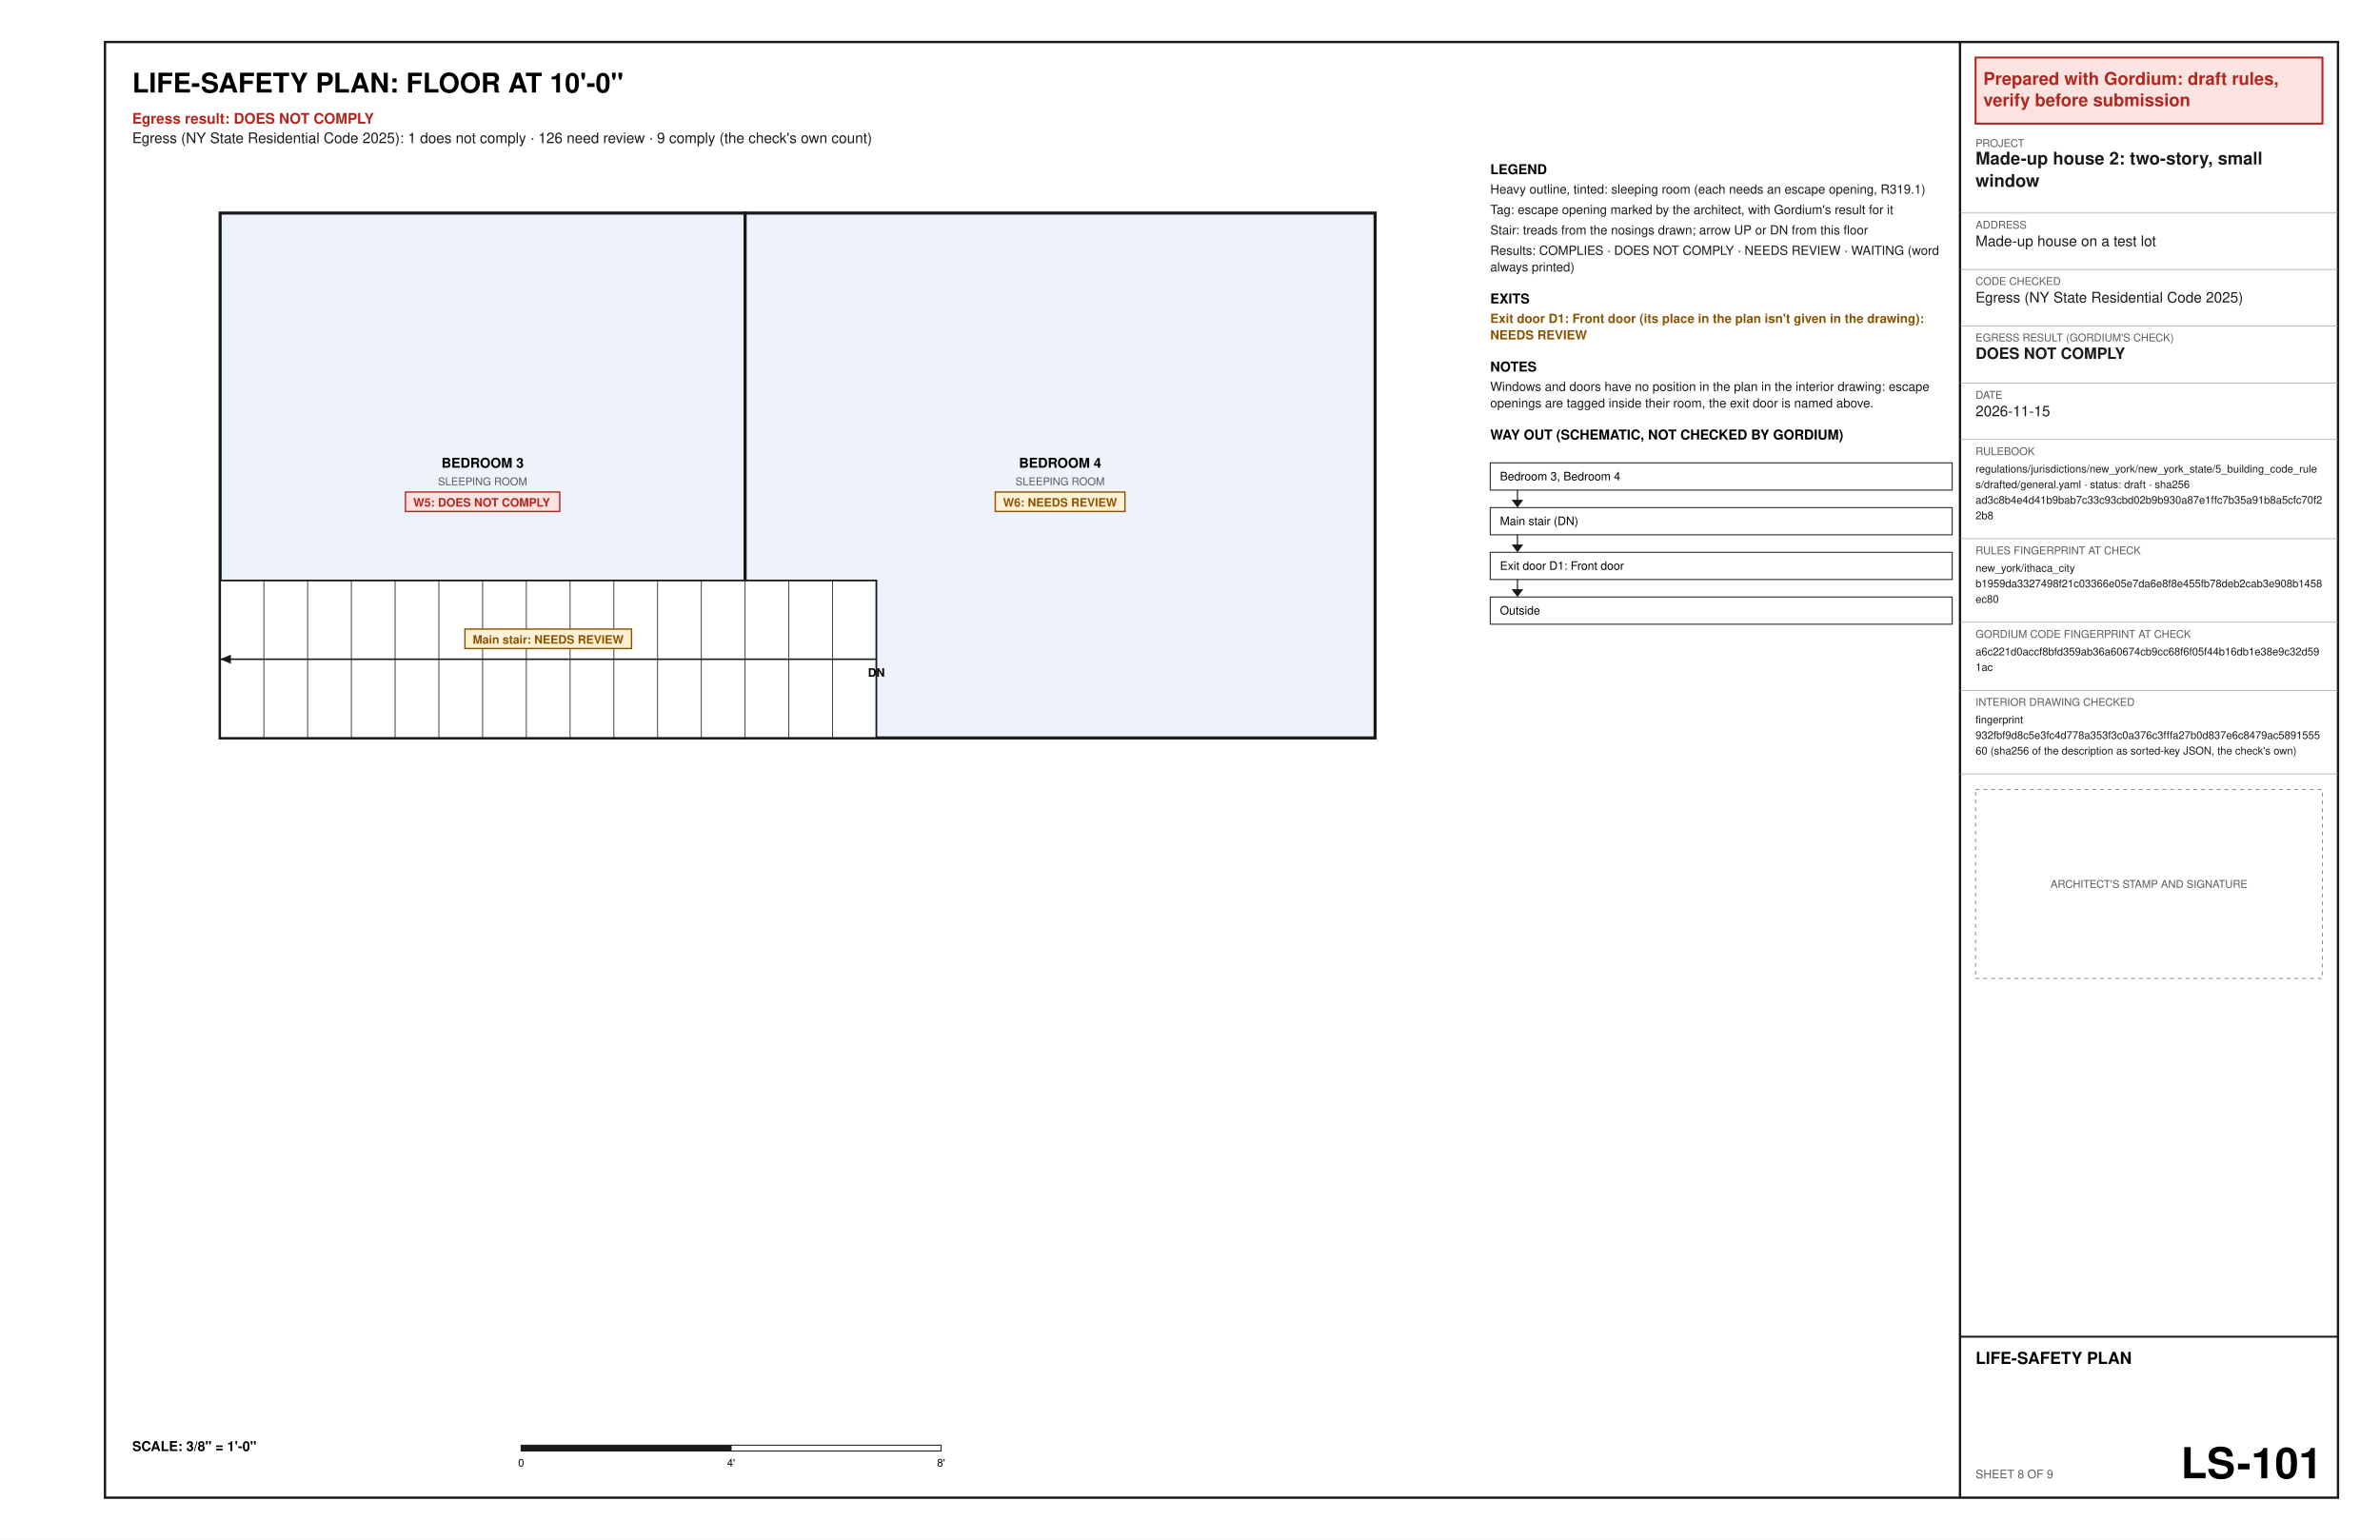
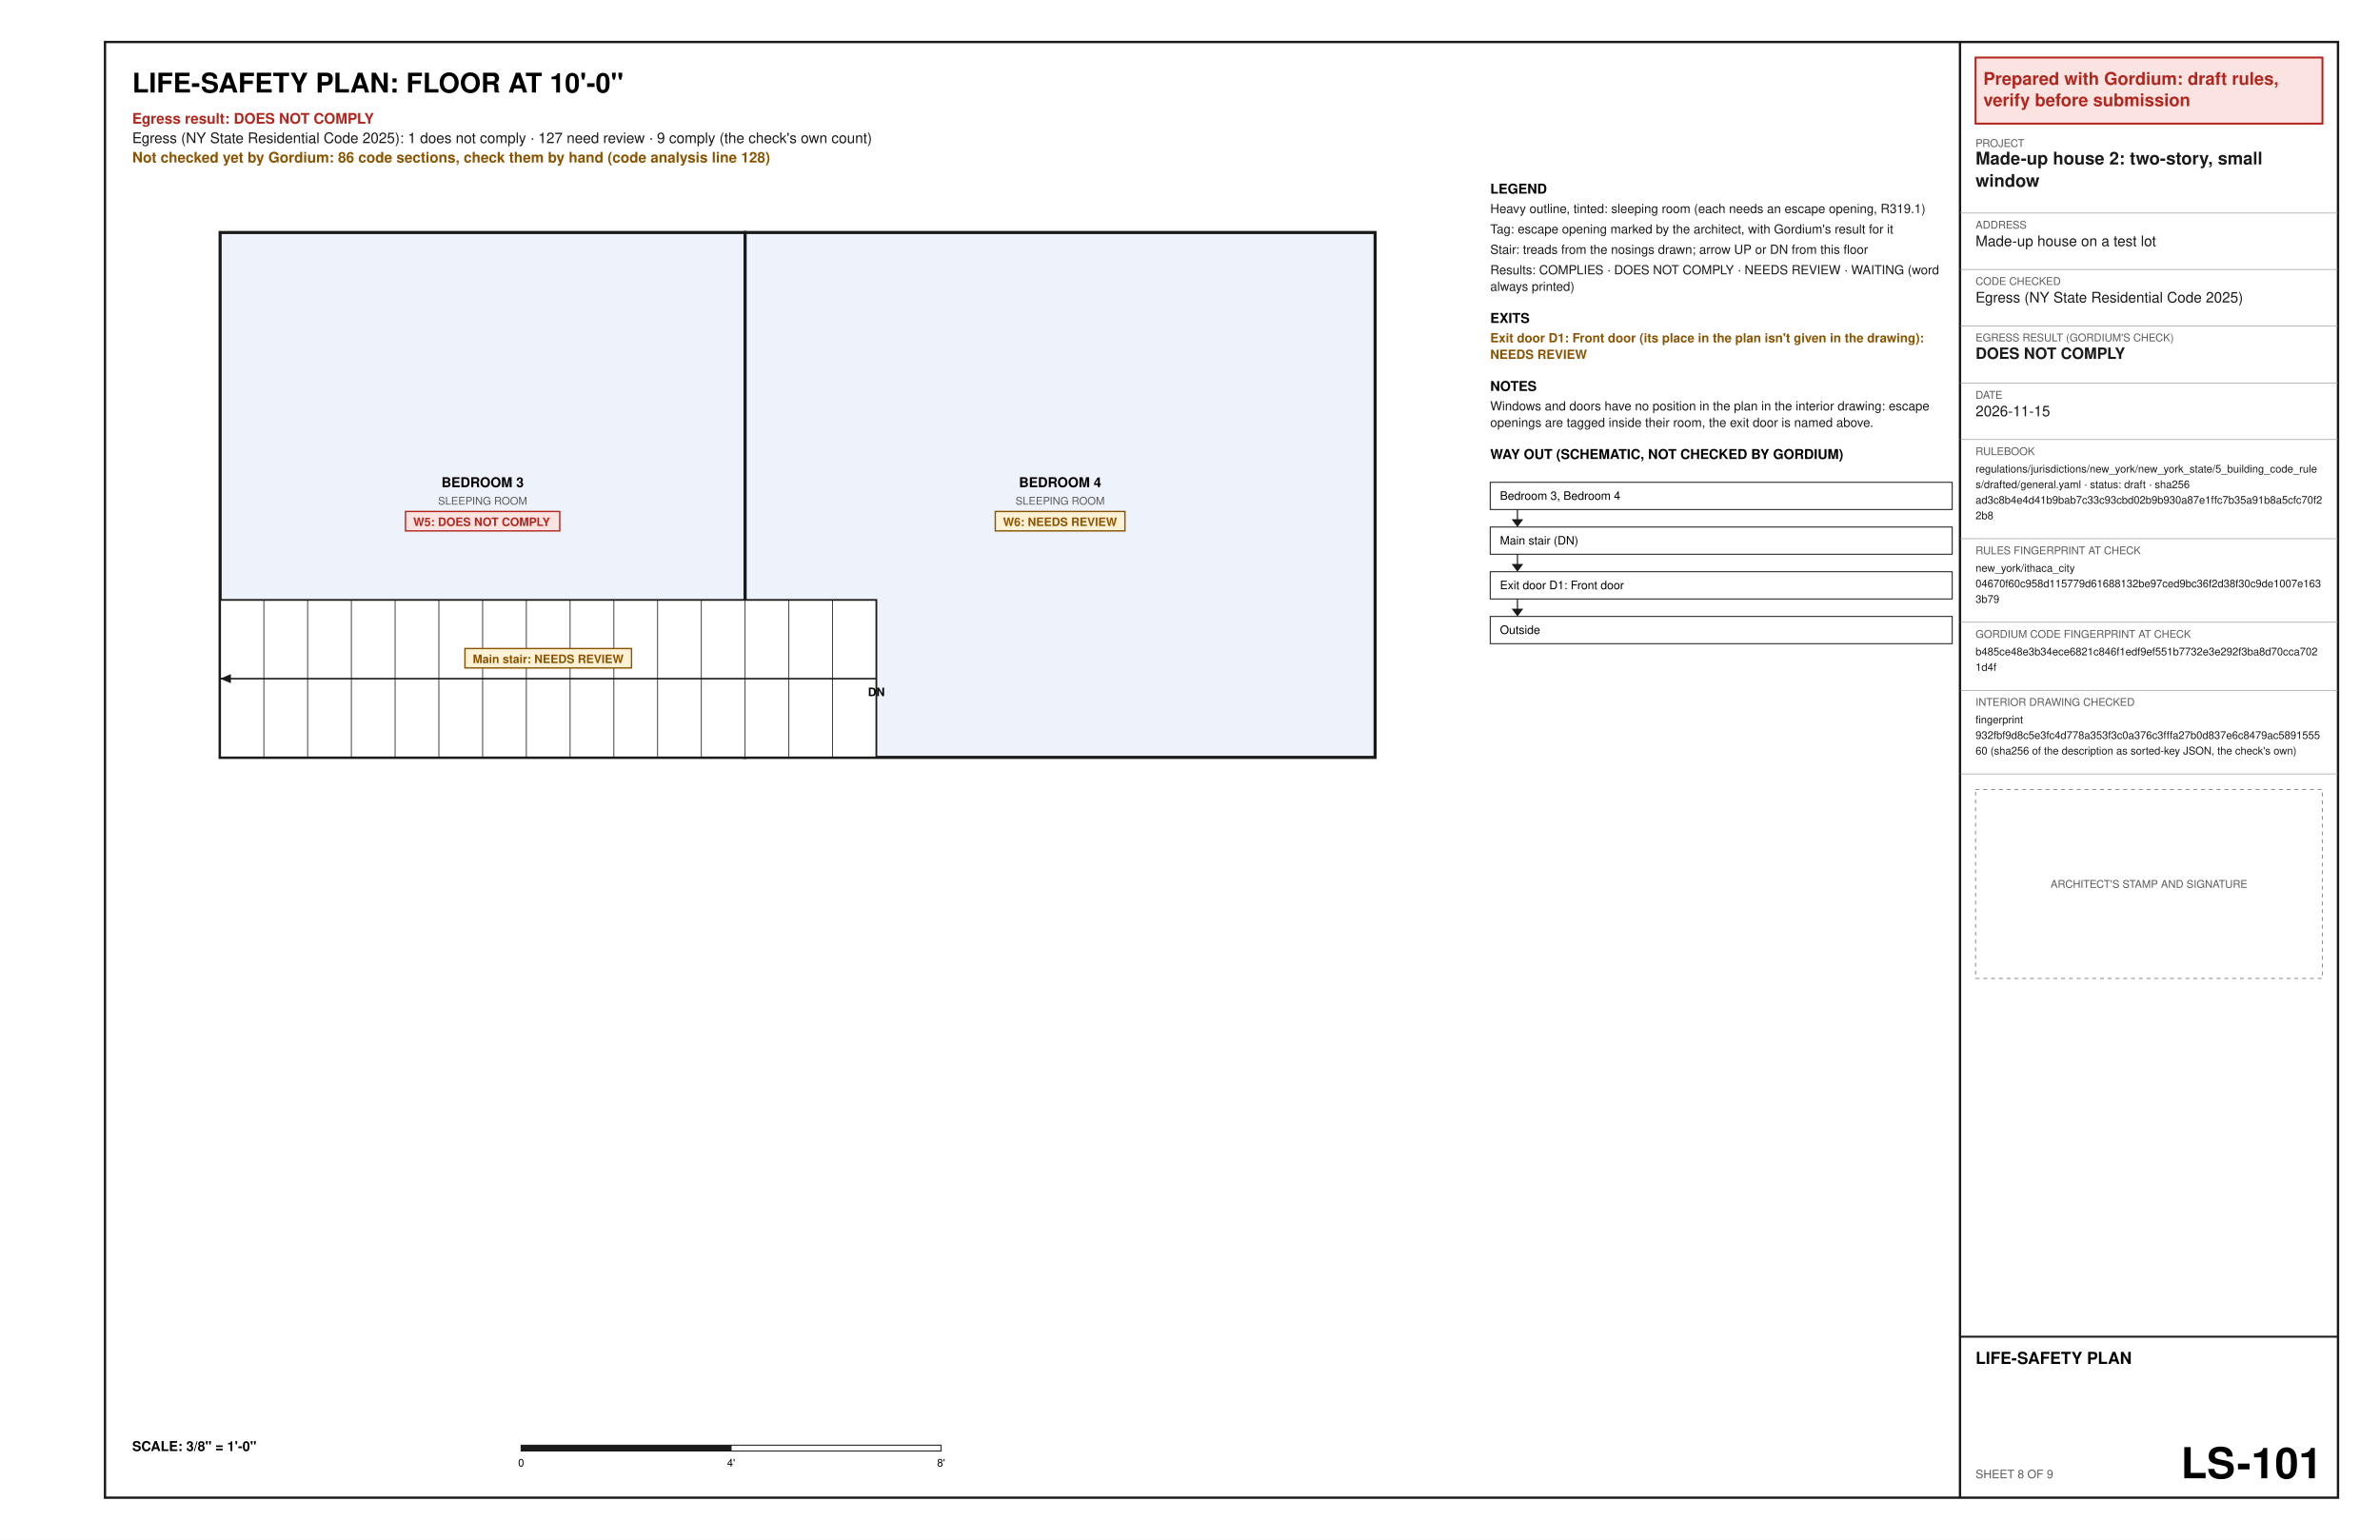
<svg xmlns="http://www.w3.org/2000/svg" width="17in" height="11in" viewBox="0 0 1224 792" font-family="Helvetica, Arial, sans-serif">
  <rect x="0" y="0" width="1224" height="792" fill="#ffffff" />
  <text x="68" y="47.6" font-size="14" font-weight="bold" text-anchor="start" fill="#000000" xml:space="preserve">LIFE-SAFETY PLAN: FLOOR AT 10'-0"</text>
  <text x="68" y="63.6" font-size="7.5" font-weight="bold" text-anchor="start" fill="#b3261e" xml:space="preserve">Egress result: DOES NOT COMPLY</text>
-   <text x="68" y="73.6" font-size="7.5" text-anchor="start" fill="#1a1a1a" xml:space="preserve">Egress (NY State Residential Code 2025): 1 does not comply · 126 need review · 9 comply (the check's own count)</text>
-   <polygon points="113.2,379.6 383.2,379.6 383.2,109.6 113.2,109.6" fill="#eef3fb" stroke="#1a1a1a" stroke-width="1.6" />
-   <text x="248.2" y="240.6" font-size="7" font-weight="bold" text-anchor="middle" fill="#000000" xml:space="preserve">BEDROOM 3</text>
-   <text x="248.2" y="249.6" font-size="5.5" text-anchor="middle" fill="#5a5a5a" xml:space="preserve">SLEEPING ROOM</text>
-   <polygon points="208.53,253.1 287.87,253.1 287.87,263.1 208.53,263.1" fill="#fbe3e1" stroke="#b3261e" stroke-width="0.7" />
-   <text x="212.53" y="260.6" font-size="6" font-weight="bold" text-anchor="start" fill="#b3261e" xml:space="preserve">W5: DOES NOT COMPLY</text>
-   <polygon points="383.2,379.6 707.2,379.6 707.2,109.6 383.2,109.6" fill="#eef3fb" stroke="#1a1a1a" stroke-width="1.6" />
-   <text x="545.2" y="240.6" font-size="7" font-weight="bold" text-anchor="middle" fill="#000000" xml:space="preserve">BEDROOM 4</text>
-   <text x="545.2" y="249.6" font-size="5.5" text-anchor="middle" fill="#5a5a5a" xml:space="preserve">SLEEPING ROOM</text>
-   <polygon points="511.86,253.1 578.54,253.1 578.54,263.1 511.86,263.1" fill="#fff1d6" stroke="#8a5300" stroke-width="0.7" />
-   <text x="515.86" y="260.6" font-size="6" font-weight="bold" text-anchor="start" fill="#8a5300" xml:space="preserve">W6: NEEDS REVIEW</text>
-   <polygon points="113.2,379.6 113.2,298.6 450.7,298.6 450.7,379.6" fill="#ffffff" stroke="#1a1a1a" stroke-width="0.9" />
-   <line x1="135.7" y1="379.6" x2="135.7" y2="298.6" stroke="#1a1a1a" stroke-width="0.4" />
-   <line x1="158.2" y1="379.6" x2="158.2" y2="298.6" stroke="#1a1a1a" stroke-width="0.4" />
-   <line x1="180.7" y1="379.6" x2="180.7" y2="298.6" stroke="#1a1a1a" stroke-width="0.4" />
-   <line x1="203.2" y1="379.6" x2="203.2" y2="298.6" stroke="#1a1a1a" stroke-width="0.4" />
-   <line x1="225.7" y1="379.6" x2="225.7" y2="298.6" stroke="#1a1a1a" stroke-width="0.4" />
-   <line x1="248.2" y1="379.6" x2="248.2" y2="298.6" stroke="#1a1a1a" stroke-width="0.4" />
-   <line x1="270.7" y1="379.6" x2="270.7" y2="298.6" stroke="#1a1a1a" stroke-width="0.4" />
-   <line x1="293.2" y1="379.6" x2="293.2" y2="298.6" stroke="#1a1a1a" stroke-width="0.4" />
-   <line x1="315.7" y1="379.6" x2="315.7" y2="298.6" stroke="#1a1a1a" stroke-width="0.4" />
-   <line x1="338.2" y1="379.6" x2="338.2" y2="298.6" stroke="#1a1a1a" stroke-width="0.4" />
-   <line x1="360.7" y1="379.6" x2="360.7" y2="298.6" stroke="#1a1a1a" stroke-width="0.4" />
-   <line x1="383.2" y1="379.6" x2="383.2" y2="298.6" stroke="#1a1a1a" stroke-width="0.4" />
-   <line x1="405.7" y1="379.6" x2="405.7" y2="298.6" stroke="#1a1a1a" stroke-width="0.4" />
-   <line x1="428.2" y1="379.6" x2="428.2" y2="298.6" stroke="#1a1a1a" stroke-width="0.4" />
-   <line x1="450.7" y1="339.1" x2="113.2" y2="339.1" stroke="#1a1a1a" stroke-width="0.8" />
-   <polygon points="113.2,339.1 118.73,336.76 118.73,341.44" fill="#1a1a1a" />
-   <text x="450.7" y="348.1" font-size="6" font-weight="bold" text-anchor="middle" fill="#000000" xml:space="preserve">DN</text>
-   <polygon points="239.11,323.6 324.79,323.6 324.79,333.6 239.11,333.6" fill="#fff1d6" stroke="#8a5300" stroke-width="0.7" />
-   <text x="243.11" y="331.1" font-size="6" font-weight="bold" text-anchor="start" fill="#8a5300" xml:space="preserve">Main stair: NEEDS REVIEW</text>
+   <text x="68" y="73.6" font-size="7.5" text-anchor="start" fill="#1a1a1a" xml:space="preserve">Egress (NY State Residential Code 2025): 1 does not comply · 127 need review · 9 comply (the check's own count)</text>
+   <text x="68" y="83.6" font-size="7.5" font-weight="bold" text-anchor="start" fill="#8a5300" xml:space="preserve">Not checked yet by Gordium: 86 code sections, check them by hand (code analysis line 128)</text>
+   <polygon points="113.2,389.6 383.2,389.6 383.2,119.6 113.2,119.6" fill="#eef3fb" stroke="#1a1a1a" stroke-width="1.6" />
+   <text x="248.2" y="250.6" font-size="7" font-weight="bold" text-anchor="middle" fill="#000000" xml:space="preserve">BEDROOM 3</text>
+   <text x="248.2" y="259.6" font-size="5.5" text-anchor="middle" fill="#5a5a5a" xml:space="preserve">SLEEPING ROOM</text>
+   <polygon points="208.53,263.1 287.87,263.1 287.87,273.1 208.53,273.1" fill="#fbe3e1" stroke="#b3261e" stroke-width="0.7" />
+   <text x="212.53" y="270.6" font-size="6" font-weight="bold" text-anchor="start" fill="#b3261e" xml:space="preserve">W5: DOES NOT COMPLY</text>
+   <polygon points="383.2,389.6 707.2,389.6 707.2,119.6 383.2,119.6" fill="#eef3fb" stroke="#1a1a1a" stroke-width="1.6" />
+   <text x="545.2" y="250.6" font-size="7" font-weight="bold" text-anchor="middle" fill="#000000" xml:space="preserve">BEDROOM 4</text>
+   <text x="545.2" y="259.6" font-size="5.5" text-anchor="middle" fill="#5a5a5a" xml:space="preserve">SLEEPING ROOM</text>
+   <polygon points="511.86,263.1 578.54,263.1 578.54,273.1 511.86,273.1" fill="#fff1d6" stroke="#8a5300" stroke-width="0.7" />
+   <text x="515.86" y="270.6" font-size="6" font-weight="bold" text-anchor="start" fill="#8a5300" xml:space="preserve">W6: NEEDS REVIEW</text>
+   <polygon points="113.2,389.6 113.2,308.6 450.7,308.6 450.7,389.6" fill="#ffffff" stroke="#1a1a1a" stroke-width="0.9" />
+   <line x1="135.7" y1="389.6" x2="135.7" y2="308.6" stroke="#1a1a1a" stroke-width="0.4" />
+   <line x1="158.2" y1="389.6" x2="158.2" y2="308.6" stroke="#1a1a1a" stroke-width="0.4" />
+   <line x1="180.7" y1="389.6" x2="180.7" y2="308.6" stroke="#1a1a1a" stroke-width="0.4" />
+   <line x1="203.2" y1="389.6" x2="203.2" y2="308.6" stroke="#1a1a1a" stroke-width="0.4" />
+   <line x1="225.7" y1="389.6" x2="225.7" y2="308.6" stroke="#1a1a1a" stroke-width="0.4" />
+   <line x1="248.2" y1="389.6" x2="248.2" y2="308.6" stroke="#1a1a1a" stroke-width="0.4" />
+   <line x1="270.7" y1="389.6" x2="270.7" y2="308.6" stroke="#1a1a1a" stroke-width="0.4" />
+   <line x1="293.2" y1="389.6" x2="293.2" y2="308.6" stroke="#1a1a1a" stroke-width="0.4" />
+   <line x1="315.7" y1="389.6" x2="315.7" y2="308.6" stroke="#1a1a1a" stroke-width="0.4" />
+   <line x1="338.2" y1="389.6" x2="338.2" y2="308.6" stroke="#1a1a1a" stroke-width="0.4" />
+   <line x1="360.7" y1="389.6" x2="360.7" y2="308.6" stroke="#1a1a1a" stroke-width="0.4" />
+   <line x1="383.2" y1="389.6" x2="383.2" y2="308.6" stroke="#1a1a1a" stroke-width="0.4" />
+   <line x1="405.7" y1="389.6" x2="405.7" y2="308.6" stroke="#1a1a1a" stroke-width="0.4" />
+   <line x1="428.2" y1="389.6" x2="428.2" y2="308.6" stroke="#1a1a1a" stroke-width="0.4" />
+   <line x1="450.7" y1="349.1" x2="113.2" y2="349.1" stroke="#1a1a1a" stroke-width="0.8" />
+   <polygon points="113.2,349.1 118.73,346.76 118.73,351.44" fill="#1a1a1a" />
+   <text x="450.7" y="358.1" font-size="6" font-weight="bold" text-anchor="middle" fill="#000000" xml:space="preserve">DN</text>
+   <polygon points="239.11,333.6 324.79,333.6 324.79,343.6 239.11,343.6" fill="#fff1d6" stroke="#8a5300" stroke-width="0.7" />
+   <text x="243.11" y="341.1" font-size="6" font-weight="bold" text-anchor="start" fill="#8a5300" xml:space="preserve">Main stair: NEEDS REVIEW</text>
  <text x="68" y="746.4" font-size="7" font-weight="bold" text-anchor="start" fill="#000000" xml:space="preserve">SCALE: 3/8" = 1'-0"</text>
  <polygon points="268,743.4 376,743.4 376,746.4 268,746.4" fill="#1a1a1a" stroke="#1a1a1a" stroke-width="0.5" />
  <polygon points="376,743.4 484,743.4 484,746.4 376,746.4" fill="#ffffff" stroke="#1a1a1a" stroke-width="0.5" />
  <text x="268" y="754.4" font-size="5.5" text-anchor="middle" fill="#000000" xml:space="preserve">0</text>
  <text x="376" y="754.4" font-size="5.5" text-anchor="middle" fill="#000000" xml:space="preserve">4'</text>
  <text x="484" y="754.4" font-size="5.5" text-anchor="middle" fill="#000000" xml:space="preserve">8'</text>
-   <text x="766.4" y="89.6" font-size="7" font-weight="bold" text-anchor="start" fill="#000000" xml:space="preserve">LEGEND</text>
-   <text x="766.4" y="99.6" font-size="6.5" text-anchor="start" fill="#1a1a1a" xml:space="preserve">Heavy outline, tinted: sleeping room (each needs an escape opening, R319.1)</text>
-   <text x="766.4" y="110.1" font-size="6.5" text-anchor="start" fill="#1a1a1a" xml:space="preserve">Tag: escape opening marked by the architect, with Gordium's result for it</text>
-   <text x="766.4" y="120.6" font-size="6.5" text-anchor="start" fill="#1a1a1a" xml:space="preserve">Stair: treads from the nosings drawn; arrow UP or DN from this floor</text>
-   <text x="766.4" y="131.1" font-size="6.5" text-anchor="start" fill="#1a1a1a" xml:space="preserve">Results: COMPLIES · DOES NOT COMPLY · NEEDS REVIEW · WAITING (word</text>
-   <text x="766.4" y="139.6" font-size="6.5" text-anchor="start" fill="#1a1a1a" xml:space="preserve">always printed)</text>
-   <text x="766.4" y="156.1" font-size="7" font-weight="bold" text-anchor="start" fill="#000000" xml:space="preserve">EXITS</text>
-   <text x="766.4" y="166.1" font-size="6.5" font-weight="bold" text-anchor="start" fill="#8a5300" xml:space="preserve">Exit door D1: Front door (its place in the plan isn't given in the drawing):</text>
-   <text x="766.4" y="174.6" font-size="6.5" font-weight="bold" text-anchor="start" fill="#8a5300" xml:space="preserve">NEEDS REVIEW</text>
-   <text x="766.4" y="191.1" font-size="7" font-weight="bold" text-anchor="start" fill="#000000" xml:space="preserve">NOTES</text>
-   <text x="766.4" y="201.1" font-size="6.5" text-anchor="start" fill="#1a1a1a" xml:space="preserve">Windows and doors have no position in the plan in the interior drawing: escape</text>
-   <text x="766.4" y="209.6" font-size="6.5" text-anchor="start" fill="#1a1a1a" xml:space="preserve">openings are tagged inside their room, the exit door is named above.</text>
-   <text x="766.4" y="226.1" font-size="7" font-weight="bold" text-anchor="start" fill="#000000" xml:space="preserve">WAY OUT (SCHEMATIC, NOT CHECKED BY GORDIUM)</text>
-   <polygon points="766.4,238.1 1004,238.1 1004,252.1 766.4,252.1" fill="none" stroke="#1a1a1a" stroke-width="0.5" />
-   <text x="771.4" y="247.1" font-size="6" text-anchor="start" fill="#000000" xml:space="preserve">Bedroom 3, Bedroom 4</text>
-   <line x1="780.4" y1="252.1" x2="780.4" y2="260.1" stroke="#1a1a1a" stroke-width="0.6" />
-   <polygon points="777.4,257.1 783.4,257.1 780.4,261.1" fill="#1a1a1a" />
-   <polygon points="766.4,261.1 1004,261.1 1004,275.1 766.4,275.1" fill="none" stroke="#1a1a1a" stroke-width="0.5" />
-   <text x="771.4" y="270.1" font-size="6" text-anchor="start" fill="#000000" xml:space="preserve">Main stair (DN)</text>
-   <line x1="780.4" y1="275.1" x2="780.4" y2="283.1" stroke="#1a1a1a" stroke-width="0.6" />
-   <polygon points="777.4,280.1 783.4,280.1 780.4,284.1" fill="#1a1a1a" />
-   <polygon points="766.4,284.1 1004,284.1 1004,298.1 766.4,298.1" fill="none" stroke="#1a1a1a" stroke-width="0.5" />
-   <text x="771.4" y="293.1" font-size="6" text-anchor="start" fill="#000000" xml:space="preserve">Exit door D1: Front door</text>
-   <line x1="780.4" y1="298.1" x2="780.4" y2="306.1" stroke="#1a1a1a" stroke-width="0.6" />
-   <polygon points="777.4,303.1 783.4,303.1 780.4,307.1" fill="#1a1a1a" />
-   <polygon points="766.4,307.1 1004,307.1 1004,321.1 766.4,321.1" fill="none" stroke="#1a1a1a" stroke-width="0.5" />
-   <text x="771.4" y="316.1" font-size="6" text-anchor="start" fill="#000000" xml:space="preserve">Outside</text>
+   <text x="766.4" y="99.6" font-size="7" font-weight="bold" text-anchor="start" fill="#000000" xml:space="preserve">LEGEND</text>
+   <text x="766.4" y="109.6" font-size="6.5" text-anchor="start" fill="#1a1a1a" xml:space="preserve">Heavy outline, tinted: sleeping room (each needs an escape opening, R319.1)</text>
+   <text x="766.4" y="120.1" font-size="6.5" text-anchor="start" fill="#1a1a1a" xml:space="preserve">Tag: escape opening marked by the architect, with Gordium's result for it</text>
+   <text x="766.4" y="130.6" font-size="6.5" text-anchor="start" fill="#1a1a1a" xml:space="preserve">Stair: treads from the nosings drawn; arrow UP or DN from this floor</text>
+   <text x="766.4" y="141.1" font-size="6.5" text-anchor="start" fill="#1a1a1a" xml:space="preserve">Results: COMPLIES · DOES NOT COMPLY · NEEDS REVIEW · WAITING (word</text>
+   <text x="766.4" y="149.6" font-size="6.5" text-anchor="start" fill="#1a1a1a" xml:space="preserve">always printed)</text>
+   <text x="766.4" y="166.1" font-size="7" font-weight="bold" text-anchor="start" fill="#000000" xml:space="preserve">EXITS</text>
+   <text x="766.4" y="176.1" font-size="6.5" font-weight="bold" text-anchor="start" fill="#8a5300" xml:space="preserve">Exit door D1: Front door (its place in the plan isn't given in the drawing):</text>
+   <text x="766.4" y="184.6" font-size="6.5" font-weight="bold" text-anchor="start" fill="#8a5300" xml:space="preserve">NEEDS REVIEW</text>
+   <text x="766.4" y="201.1" font-size="7" font-weight="bold" text-anchor="start" fill="#000000" xml:space="preserve">NOTES</text>
+   <text x="766.4" y="211.1" font-size="6.5" text-anchor="start" fill="#1a1a1a" xml:space="preserve">Windows and doors have no position in the plan in the interior drawing: escape</text>
+   <text x="766.4" y="219.6" font-size="6.5" text-anchor="start" fill="#1a1a1a" xml:space="preserve">openings are tagged inside their room, the exit door is named above.</text>
+   <text x="766.4" y="236.1" font-size="7" font-weight="bold" text-anchor="start" fill="#000000" xml:space="preserve">WAY OUT (SCHEMATIC, NOT CHECKED BY GORDIUM)</text>
+   <polygon points="766.4,248.1 1004,248.1 1004,262.1 766.4,262.1" fill="none" stroke="#1a1a1a" stroke-width="0.5" />
+   <text x="771.4" y="257.1" font-size="6" text-anchor="start" fill="#000000" xml:space="preserve">Bedroom 3, Bedroom 4</text>
+   <line x1="780.4" y1="262.1" x2="780.4" y2="270.1" stroke="#1a1a1a" stroke-width="0.6" />
+   <polygon points="777.4,267.1 783.4,267.1 780.4,271.1" fill="#1a1a1a" />
+   <polygon points="766.4,271.1 1004,271.1 1004,285.1 766.4,285.1" fill="none" stroke="#1a1a1a" stroke-width="0.5" />
+   <text x="771.4" y="280.1" font-size="6" text-anchor="start" fill="#000000" xml:space="preserve">Main stair (DN)</text>
+   <line x1="780.4" y1="285.1" x2="780.4" y2="293.1" stroke="#1a1a1a" stroke-width="0.6" />
+   <polygon points="777.4,290.1 783.4,290.1 780.4,294.1" fill="#1a1a1a" />
+   <polygon points="766.4,294.1 1004,294.1 1004,308.1 766.4,308.1" fill="none" stroke="#1a1a1a" stroke-width="0.5" />
+   <text x="771.4" y="303.1" font-size="6" text-anchor="start" fill="#000000" xml:space="preserve">Exit door D1: Front door</text>
+   <line x1="780.4" y1="308.1" x2="780.4" y2="316.1" stroke="#1a1a1a" stroke-width="0.6" />
+   <polygon points="777.4,313.1 783.4,313.1 780.4,317.1" fill="#1a1a1a" />
+   <polygon points="766.4,317.1 1004,317.1 1004,331.1 766.4,331.1" fill="none" stroke="#1a1a1a" stroke-width="0.5" />
+   <text x="771.4" y="326.1" font-size="6" text-anchor="start" fill="#000000" xml:space="preserve">Outside</text>
  <polygon points="54,21.6 1202.4,21.6 1202.4,770.4 54,770.4" fill="none" stroke="#1a1a1a" stroke-width="1.2" />
  <line x1="1008" y1="21.6" x2="1008" y2="770.4" stroke="#1a1a1a" stroke-width="1.2" />
  <polygon points="1016,29.6 1194.4,29.6 1194.4,63.6 1016,63.6" fill="#fbe3e1" stroke="#b3261e" stroke-width="1" />
  <text x="1020" y="43.6" font-size="9" font-weight="bold" text-anchor="start" fill="#b3261e" xml:space="preserve">Prepared with Gordium: draft rules,</text>
  <text x="1020" y="54.6" font-size="9" font-weight="bold" text-anchor="start" fill="#b3261e" xml:space="preserve">verify before submission</text>
  <text x="1016" y="75.6" font-size="5.5" text-anchor="start" fill="#5a5a5a" xml:space="preserve">PROJECT</text>
  <text x="1016" y="84.6" font-size="9" font-weight="bold" text-anchor="start" fill="#1a1a1a" xml:space="preserve">Made-up house 2: two-story, small</text>
  <text x="1016" y="96.1" font-size="9" font-weight="bold" text-anchor="start" fill="#1a1a1a" xml:space="preserve">window</text>
  <line x1="1008" y1="109.6" x2="1202.4" y2="109.6" stroke="#8c8c8c" stroke-width="0.3" />
  <text x="1016" y="117.6" font-size="5.5" text-anchor="start" fill="#5a5a5a" xml:space="preserve">ADDRESS</text>
  <text x="1016" y="126.6" font-size="7.5" text-anchor="start" fill="#1a1a1a" xml:space="preserve">Made-up house on a test lot</text>
  <line x1="1008" y1="138.6" x2="1202.4" y2="138.6" stroke="#8c8c8c" stroke-width="0.3" />
  <text x="1016" y="146.6" font-size="5.5" text-anchor="start" fill="#5a5a5a" xml:space="preserve">CODE CHECKED</text>
  <text x="1016" y="155.6" font-size="7.5" text-anchor="start" fill="#1a1a1a" xml:space="preserve">Egress (NY State Residential Code 2025)</text>
  <line x1="1008" y1="167.6" x2="1202.4" y2="167.6" stroke="#8c8c8c" stroke-width="0.3" />
  <text x="1016" y="175.6" font-size="5.5" text-anchor="start" fill="#5a5a5a" xml:space="preserve">EGRESS RESULT (GORDIUM'S CHECK)</text>
  <text x="1016" y="184.6" font-size="8" font-weight="bold" text-anchor="start" fill="#1a1a1a" xml:space="preserve">DOES NOT COMPLY</text>
  <line x1="1008" y1="197.1" x2="1202.4" y2="197.1" stroke="#8c8c8c" stroke-width="0.3" />
  <text x="1016" y="205.1" font-size="5.5" text-anchor="start" fill="#5a5a5a" xml:space="preserve">DATE</text>
  <text x="1016" y="214.1" font-size="7.5" text-anchor="start" fill="#1a1a1a" xml:space="preserve">2026-11-15</text>
  <line x1="1008" y1="226.1" x2="1202.4" y2="226.1" stroke="#8c8c8c" stroke-width="0.3" />
  <text x="1016" y="234.1" font-size="5.5" text-anchor="start" fill="#5a5a5a" xml:space="preserve">RULEBOOK</text>
  <text x="1016" y="243.1" font-size="5.5" text-anchor="start" fill="#1a1a1a" xml:space="preserve">regulations/jurisdictions/new_york/new_york_state/5_building_code_rule</text>
  <text x="1016" y="251.1" font-size="5.5" text-anchor="start" fill="#1a1a1a" xml:space="preserve">s/drafted/general.yaml · status: draft · sha256</text>
  <text x="1016" y="259.1" font-size="5.5" text-anchor="start" fill="#1a1a1a" xml:space="preserve">ad3c8b4e4d41b9bab7c33c93cbd02b9b930a87e1ffc7b35a91b8a5cfc70f2</text>
  <text x="1016" y="267.1" font-size="5.5" text-anchor="start" fill="#1a1a1a" xml:space="preserve">2b8</text>
  <line x1="1008" y1="277.1" x2="1202.4" y2="277.1" stroke="#8c8c8c" stroke-width="0.3" />
  <text x="1016" y="285.1" font-size="5.5" text-anchor="start" fill="#5a5a5a" xml:space="preserve">RULES FINGERPRINT AT CHECK</text>
  <text x="1016" y="294.1" font-size="5.5" text-anchor="start" fill="#1a1a1a" xml:space="preserve">new_york/ithaca_city</text>
-   <text x="1016" y="302.1" font-size="5.5" text-anchor="start" fill="#1a1a1a" xml:space="preserve">b1959da3327498f21c03366e05e7da6e8f8e455fb78deb2cab3e908b1458</text>
-   <text x="1016" y="310.1" font-size="5.5" text-anchor="start" fill="#1a1a1a" xml:space="preserve">ec80</text>
+   <text x="1016" y="302.1" font-size="5.5" text-anchor="start" fill="#1a1a1a" xml:space="preserve">04670f60c958d115779d61688132be97ced9bc36f2d38f30c9de1007e163</text>
+   <text x="1016" y="310.1" font-size="5.5" text-anchor="start" fill="#1a1a1a" xml:space="preserve">3b79</text>
  <line x1="1008" y1="320.1" x2="1202.4" y2="320.1" stroke="#8c8c8c" stroke-width="0.3" />
  <text x="1016" y="328.1" font-size="5.5" text-anchor="start" fill="#5a5a5a" xml:space="preserve">GORDIUM CODE FINGERPRINT AT CHECK</text>
-   <text x="1016" y="337.1" font-size="5.5" text-anchor="start" fill="#1a1a1a" xml:space="preserve">a6c221d0accf8bfd359ab36a60674cb9cc68f6f05f44b16db1e38e9c32d59</text>
-   <text x="1016" y="345.1" font-size="5.5" text-anchor="start" fill="#1a1a1a" xml:space="preserve">1ac</text>
+   <text x="1016" y="337.1" font-size="5.5" text-anchor="start" fill="#1a1a1a" xml:space="preserve">b485ce48e3b34ece6821c846f1edf9ef551b7732e3e292f3ba8d70cca702</text>
+   <text x="1016" y="345.1" font-size="5.5" text-anchor="start" fill="#1a1a1a" xml:space="preserve">1d4f</text>
  <line x1="1008" y1="355.1" x2="1202.4" y2="355.1" stroke="#8c8c8c" stroke-width="0.3" />
  <text x="1016" y="363.1" font-size="5.5" text-anchor="start" fill="#5a5a5a" xml:space="preserve">INTERIOR DRAWING CHECKED</text>
  <text x="1016" y="372.1" font-size="5.5" text-anchor="start" fill="#1a1a1a" xml:space="preserve">fingerprint</text>
  <text x="1016" y="380.1" font-size="5.5" text-anchor="start" fill="#1a1a1a" xml:space="preserve">932fbf9d8c5e3fc4d778a353f3c0a376c3fffa27b0d837e6c8479ac5891555</text>
  <text x="1016" y="388.1" font-size="5.5" text-anchor="start" fill="#1a1a1a" xml:space="preserve">60 (sha256 of the description as sorted-key JSON, the check's own)</text>
  <line x1="1008" y1="398.1" x2="1202.4" y2="398.1" stroke="#8c8c8c" stroke-width="0.3" />
  <polygon points="1016,406.1 1194.4,406.1 1194.4,503.3 1016,503.3" fill="none" stroke="#8c8c8c" stroke-width="0.5" stroke-dasharray="2 2" />
  <text x="1105.2" y="456.7" font-size="5.5" text-anchor="middle" fill="#5a5a5a" xml:space="preserve">ARCHITECT'S STAMP AND SIGNATURE</text>
  <line x1="1008" y1="687.6" x2="1202.4" y2="687.6" stroke="#1a1a1a" stroke-width="1" />
  <text x="1016" y="701.6" font-size="8.5" font-weight="bold" text-anchor="start" fill="#000000" xml:space="preserve">LIFE-SAFETY PLAN</text>
  <text x="1016" y="760.4" font-size="6" text-anchor="start" fill="#5a5a5a" xml:space="preserve">SHEET 8 OF 9</text>
  <text x="1194.4" y="760.4" font-size="22" font-weight="bold" text-anchor="end" fill="#000000" xml:space="preserve">LS-101</text>
</svg>
